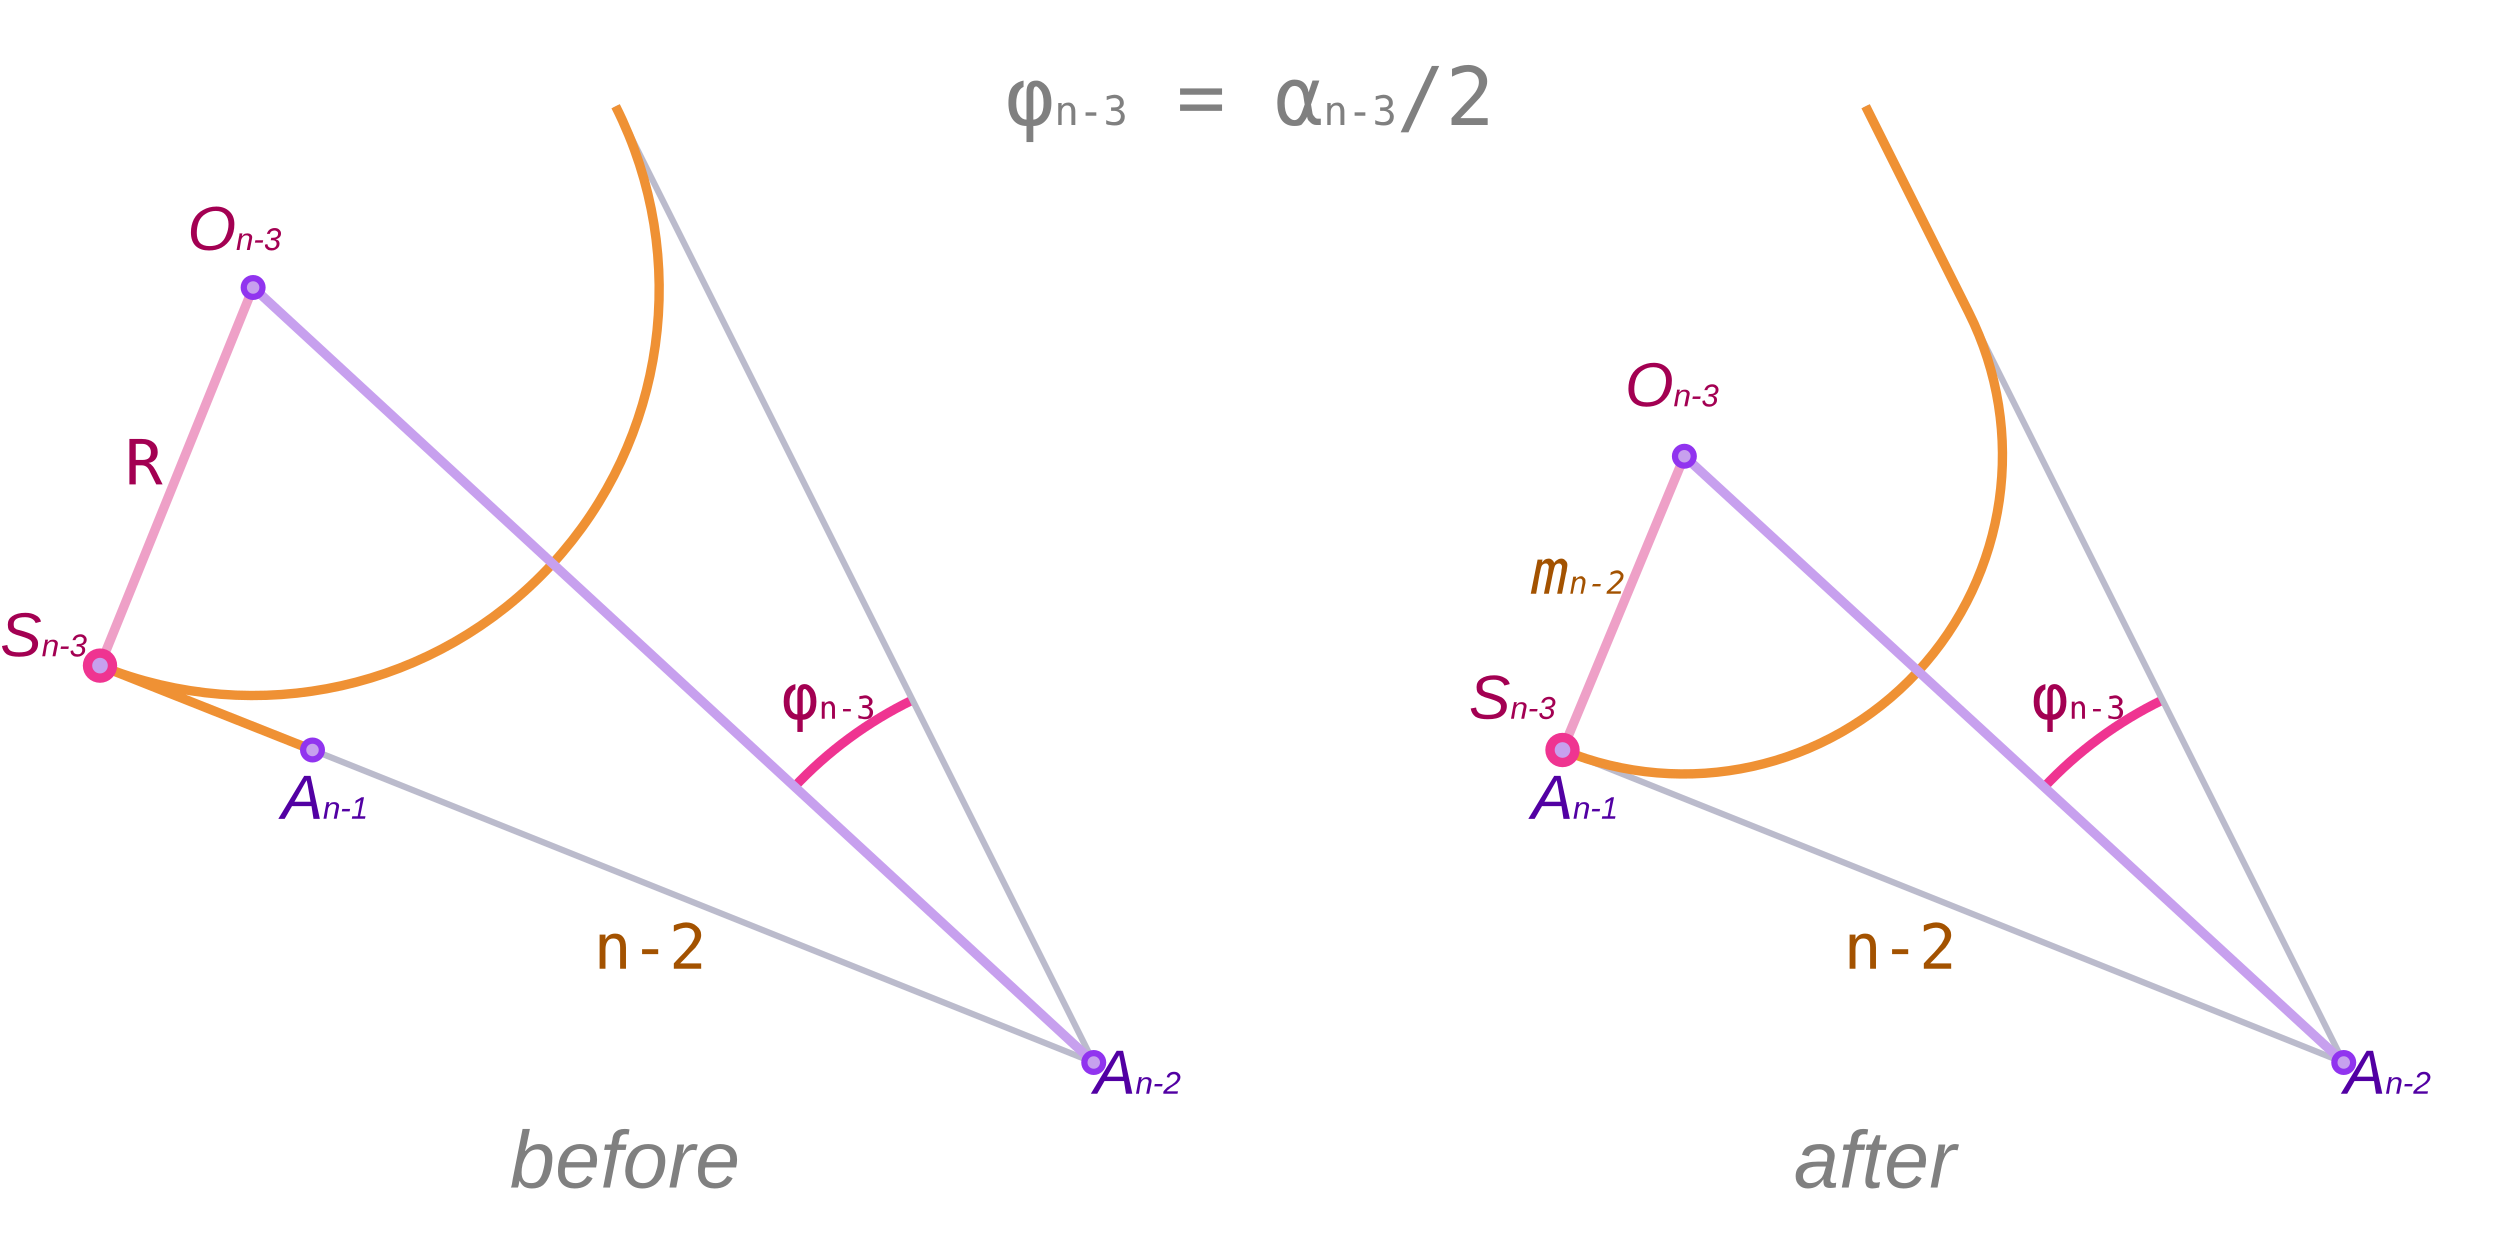
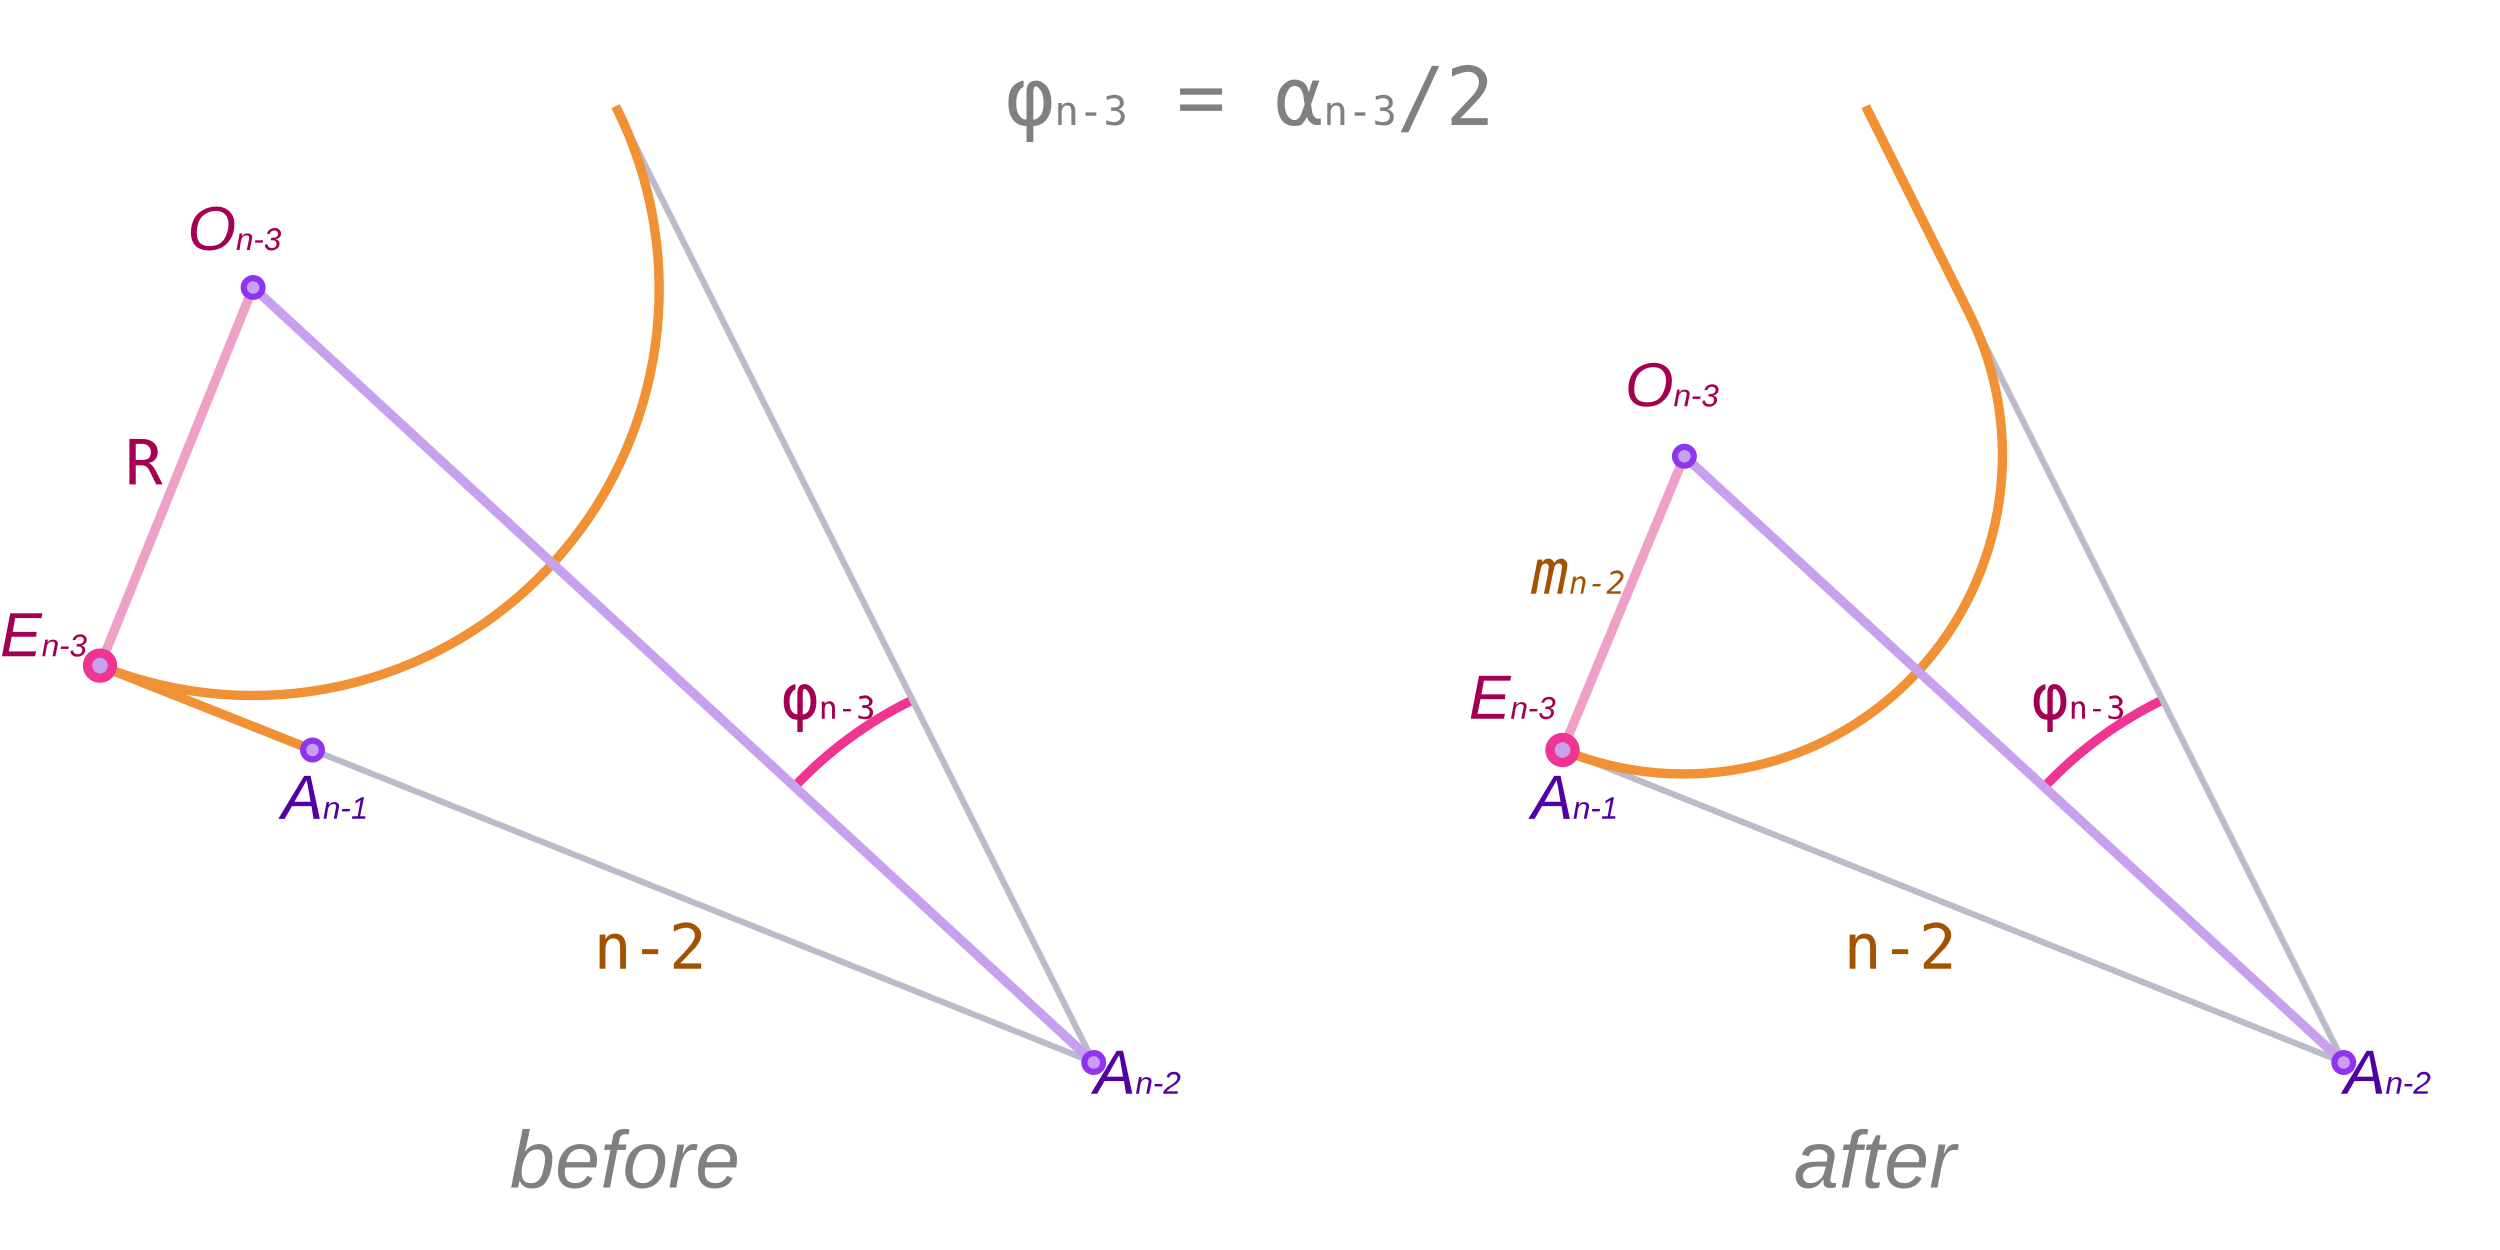
<svg xmlns="http://www.w3.org/2000/svg" xmlns:xlink="http://www.w3.org/1999/xlink" viewBox="-40 -19 80 40">
  <style>
		[y] { 
			fill: #5200a3;
			font: italic 2px tahoma, arial
		}
		tspan { font-size: .5em }
		[r] + *, [d] + * { font: 2px consolas, monospace }
		[r] + * { fill: #a35200 }
		svg &gt; [y], #a [y] { fill: #a30052 }
		[d], [r] {
			fill: none;
			stroke: #bbc;
			stroke-width: .2px
		}
		[d] + [d] { stroke: #eea0c7 }
		[d] + [d*='15'] { stroke: #c7a0ee }
		[d] + [d*=A] { stroke: #ef9134 }
		[r] {
			fill: #c7a0ee;
			stroke: #9134ef
		}
		#a [d], [r='.4'] { stroke: #ef3491 }
		[d] + [d], [d*=A], [r='.4'] { stroke-width: .3px }
		svg &gt; [x='9'] { font-style: italic }
		[*|href='#c'] ~ [y] {
			fill: grey;
			font-size: 2.6px;
			text-anchor: middle
		}
	</style>
  <g id="a">
    <path d="M29.2 3.4A13 13 0 0 0 25.4 6.2" />
    <text x="25" y="4">φ<tspan>n-3</tspan>
    </text>
  </g>
  <use xlink:href="#a" x="-40" />
  <g id="i">
    <path d="M-20.3-15.6-5 15-30 5" />
    <path d="M-31.9-9.8-36.8 2.3" />
    <path d="M-20.3-15.6A13 13 0 0 1-36.8 2.3L-30 5" />
    <path d="M-31.9-9.8-5 15" />
    <circle r=".4" cx="-36.8" cy="2.3" />
    <circle r=".3" cx="-31.9" cy="-9.8" />
  </g>
  <path d="M19.7-15.6 35 15 10 5" />
  <path d="M13.9-4.4 10 5" />
  <path d="M19.7-15.6 23-9A10.2 10.2 0 0 1 10 5" />
  <path d="M35 15 13.9-4.4" />
  <g id="c">
    <text x="35" y="16">A<tspan>n-2</tspan>
    </text>
    <text x="9" y="7.2">A<tspan>n-1</tspan>
    </text>
    <circle r=".3" cx="35" cy="15" />
    <text x="19" y="12">n-2</text>
  </g>
-   <text id="s" x="7" y="4">S<tspan>n-3</tspan>
+   <text id="s" x="7" y="4">E<tspan>n-3</tspan>
  </text>
  <text id="o" x="12" y="-6">O<tspan>n-3</tspan>
  </text>
  <use xlink:href="#s" x="-47" y="-2" />
  <use xlink:href="#o" x="-46" y="-5" />
  <circle r=".3" cx="-30" cy="5" />
  <text x="-36" y="-3.5">R</text>
  <circle r=".4" cx="10" cy="5" />
  <text x="9">m<tspan>n-2</tspan>
  </text>
  <use xlink:href="#c" x="-40" />
  <text x="-20" y="19">before</text>
  <text x="20" y="19">after</text>
  <circle r=".3" cx="13.9" cy="-4.4" />
  <text y="-15">φ<tspan>n-3</tspan> = α<tspan>n-3</tspan>/2</text>
</svg>
